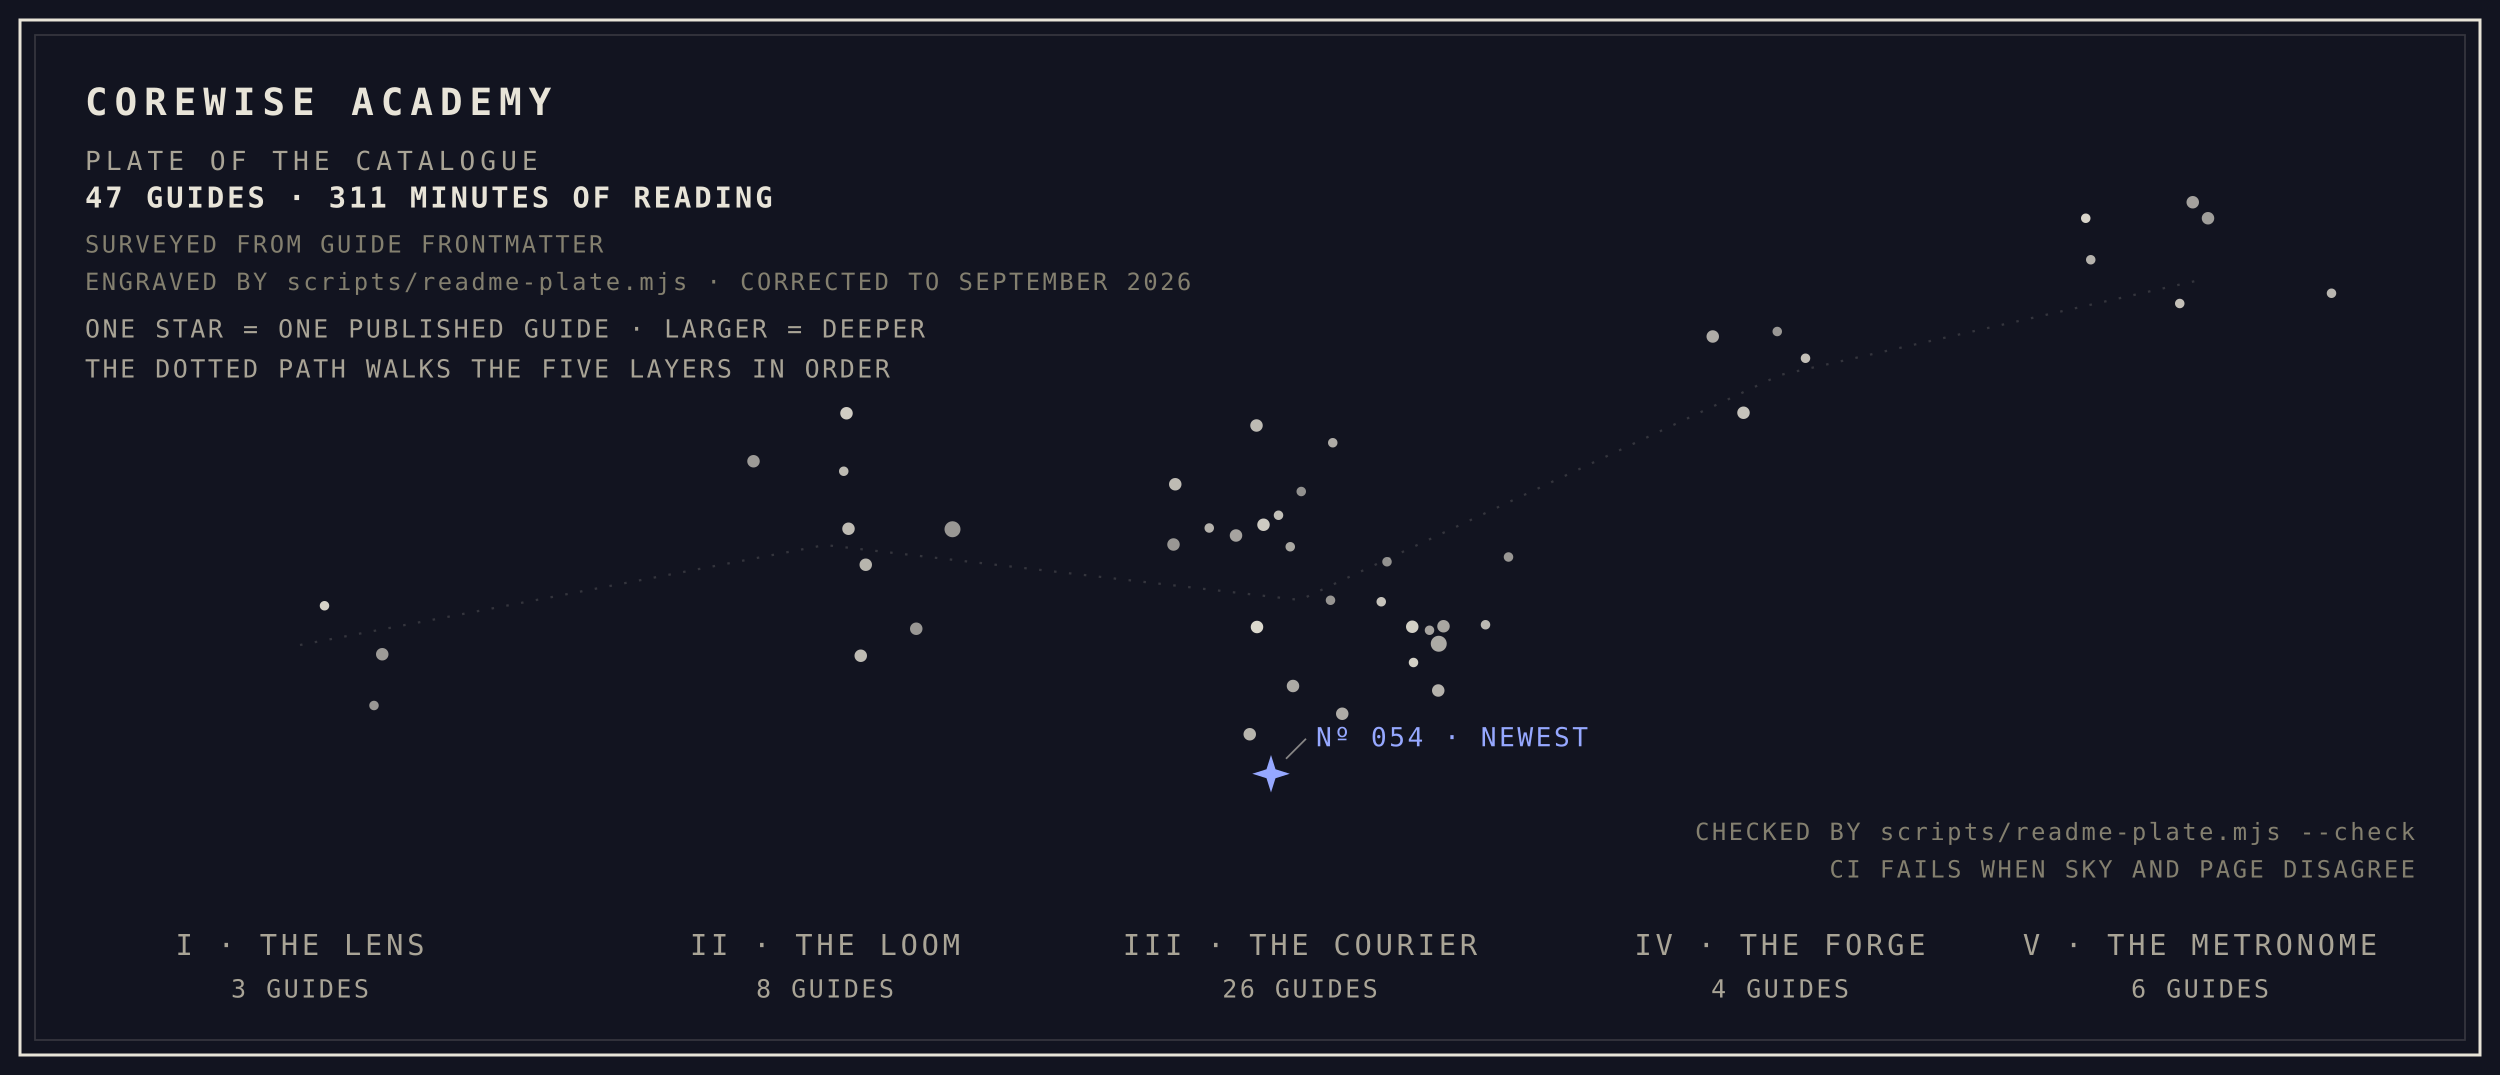
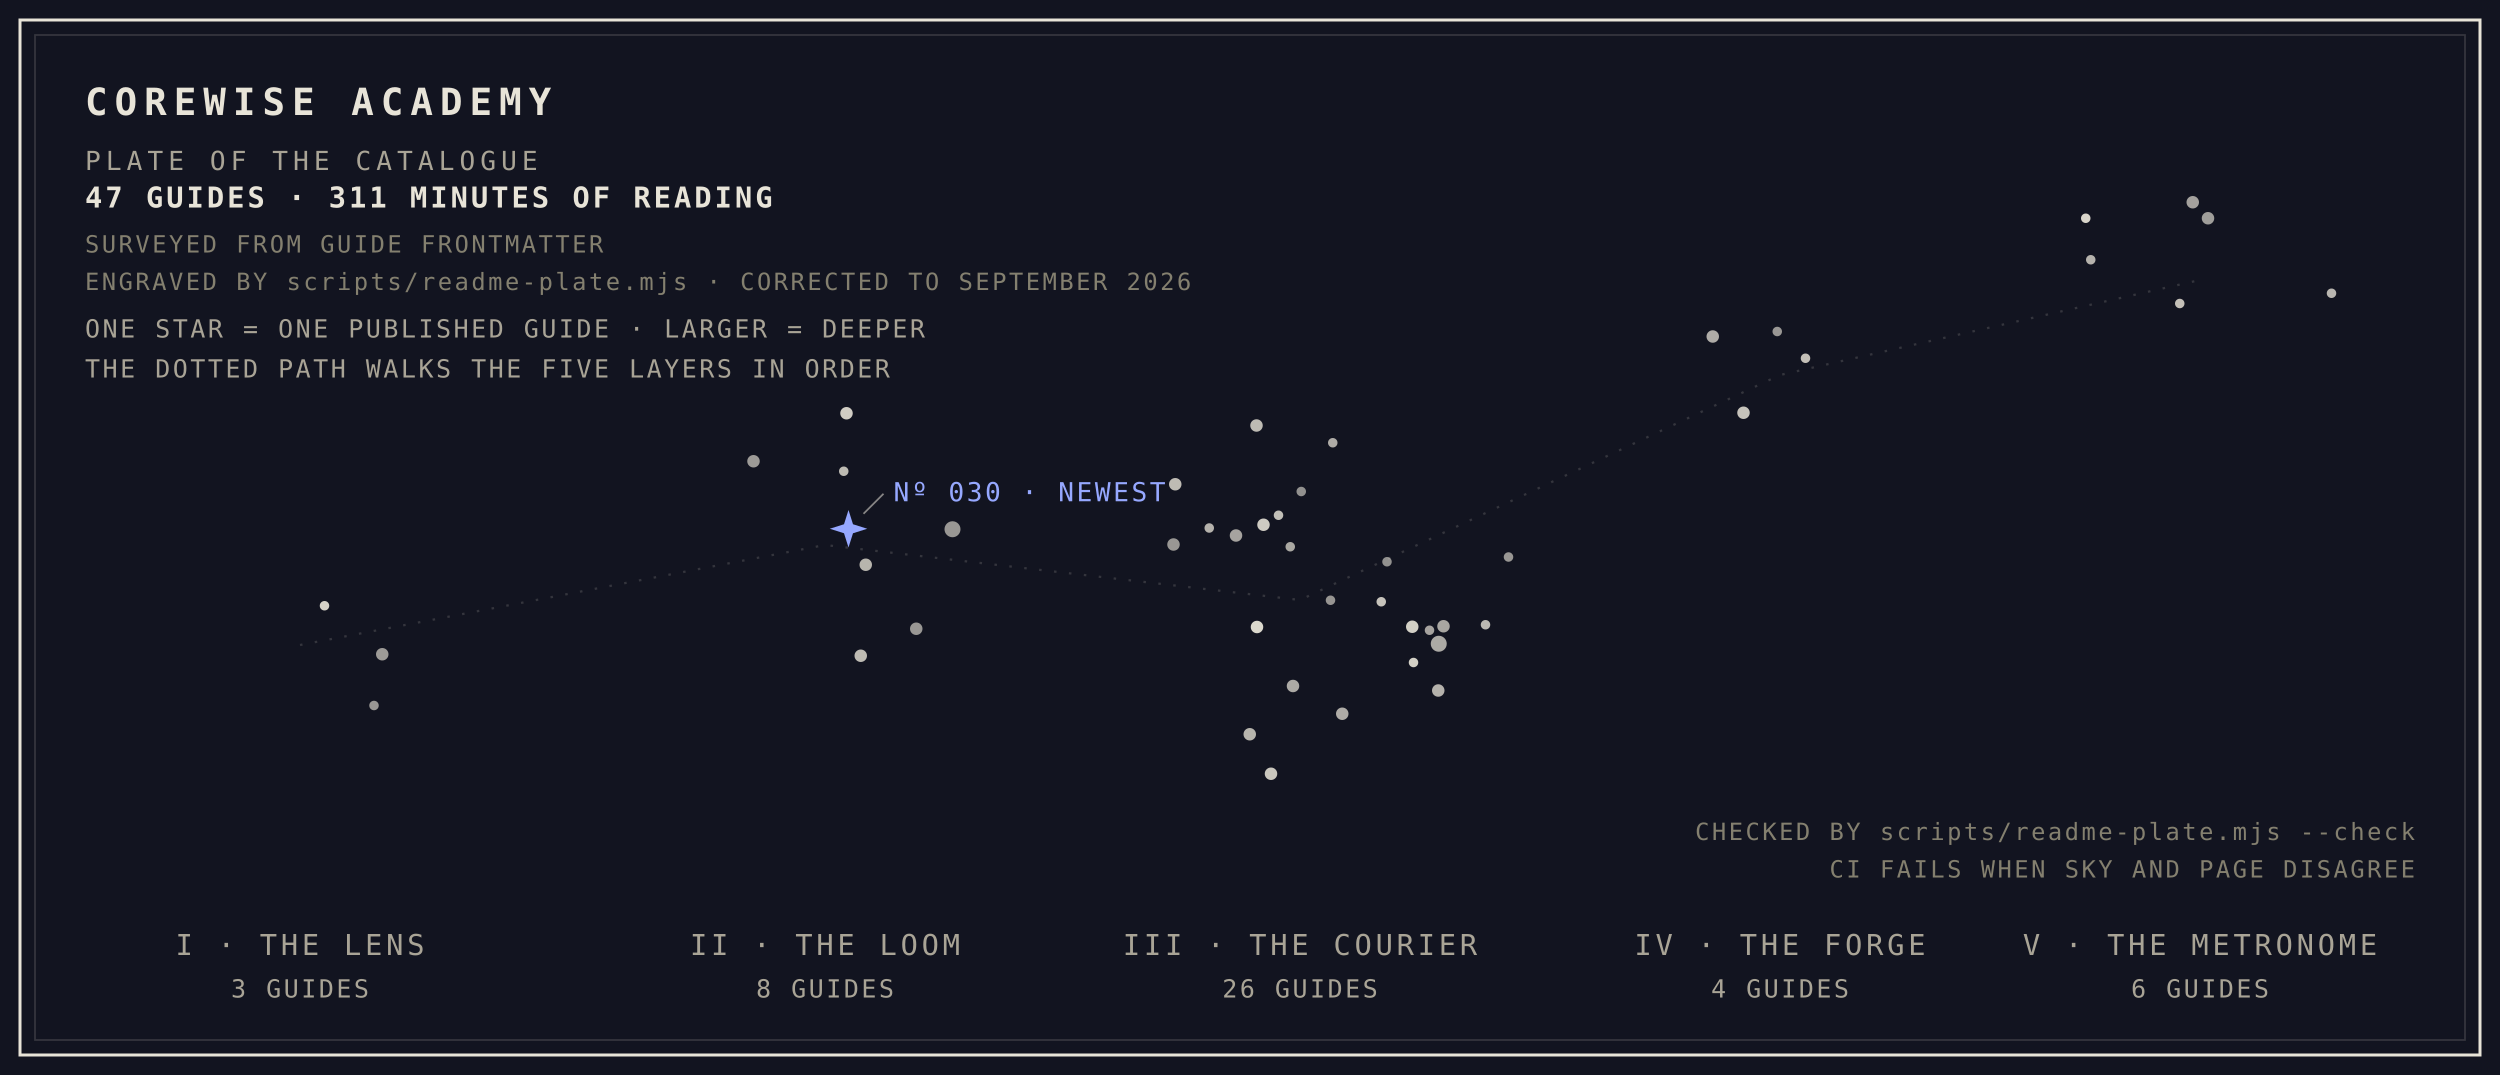
<svg xmlns="http://www.w3.org/2000/svg" viewBox="0 0 1000 430" role="img" aria-label="Chart of the CoreWise Academy catalogue: 47 published guides as stars in five constellations, one per curriculum layer.">
  <g font-family="ui-monospace, 'IBM Plex Mono', SFMono-Regular, Menlo, monospace">
    <rect x="0" y="0" width="1000" height="430" fill="#121420" />
    <rect x="8" y="8" width="984" height="414" fill="none" stroke="#e8e4d8" stroke-width="1.2" />
    <rect x="14" y="14" width="972" height="402" fill="none" stroke="#e8e4d8" stroke-opacity="0.16" stroke-width="0.7" />
    <path d="M 120 258 L 330 218 L 520 240 L 712 150 L 880 112" fill="none" stroke="#e8e4d8" stroke-opacity="0.16" stroke-width="0.9" stroke-dasharray="1 5" />
    <circle cx="129.8" cy="242.3" r="1.9" fill="#e8e4d8" fill-opacity="0.91" />
    <circle cx="149.6" cy="282.2" r="1.9" fill="#e8e4d8" fill-opacity="0.63" />
    <circle cx="152.9" cy="261.7" r="2.5" fill="#e8e4d8" fill-opacity="0.65" />
    <text x="120" y="382" text-anchor="middle" font-size="11.5" letter-spacing="1.5" fill="#a9a496">I · THE LENS</text>
    <text x="120" y="399" text-anchor="middle" font-size="10" letter-spacing="1" fill="#a9a496">3 GUIDES</text>
    <circle cx="337.5" cy="188.5" r="1.9" fill="#e8e4d8" fill-opacity="0.8" />
    <circle cx="381" cy="211.7" r="3.2" fill="#e8e4d8" fill-opacity="0.63" />
    <circle cx="301.4" cy="184.5" r="2.5" fill="#e8e4d8" fill-opacity="0.65" />
    <circle cx="338.6" cy="165.3" r="2.5" fill="#e8e4d8" fill-opacity="0.89" />
    <circle cx="344.3" cy="262.3" r="2.5" fill="#e8e4d8" fill-opacity="0.8" />
    <circle cx="366.5" cy="251.5" r="2.5" fill="#e8e4d8" fill-opacity="0.63" />
    <circle cx="346.3" cy="225.9" r="2.5" fill="#e8e4d8" fill-opacity="0.77" />
-     <circle cx="339.4" cy="211.5" r="2.5" fill="#e8e4d8" fill-opacity="0.8" />
+     <path d="M12 0 L14.88 9.12 L24 12 L14.88 14.88 L12 24 L9.12 14.88 L0 12 L9.12 9.12 Z" transform="translate(331.90 204.00) scale(0.625)" fill="#96a8ff" />
    <text x="330" y="382" text-anchor="middle" font-size="11.5" letter-spacing="1.5" fill="#a9a496">II · THE LOOM</text>
    <text x="330" y="399" text-anchor="middle" font-size="10" letter-spacing="1" fill="#a9a496">8 GUIDES</text>
    <circle cx="575.3" cy="276.2" r="2.5" fill="#e8e4d8" fill-opacity="0.76" />
    <circle cx="469.4" cy="217.8" r="2.5" fill="#e8e4d8" fill-opacity="0.63" />
    <circle cx="564.9" cy="250.7" r="2.5" fill="#e8e4d8" fill-opacity="0.9" />
    <circle cx="516.1" cy="218.7" r="1.9" fill="#e8e4d8" fill-opacity="0.71" />
    <circle cx="536.9" cy="285.5" r="2.5" fill="#e8e4d8" fill-opacity="0.73" />
    <circle cx="552.5" cy="240.7" r="1.9" fill="#e8e4d8" fill-opacity="0.84" />
    <circle cx="505.4" cy="209.9" r="2.5" fill="#e8e4d8" fill-opacity="0.88" />
    <circle cx="517.2" cy="274.4" r="2.5" fill="#e8e4d8" fill-opacity="0.72" />
    <circle cx="483.7" cy="211.2" r="1.9" fill="#e8e4d8" fill-opacity="0.76" />
    <circle cx="533.1" cy="177.1" r="1.9" fill="#e8e4d8" fill-opacity="0.73" />
    <circle cx="571.8" cy="252.1" r="1.9" fill="#e8e4d8" fill-opacity="0.69" />
    <circle cx="494.4" cy="214.2" r="2.5" fill="#e8e4d8" fill-opacity="0.69" />
    <circle cx="520.5" cy="196.6" r="1.9" fill="#e8e4d8" fill-opacity="0.6" />
    <circle cx="575.5" cy="257.5" r="3.2" fill="#e8e4d8" fill-opacity="0.72" />
    <circle cx="532.2" cy="240.1" r="1.9" fill="#e8e4d8" fill-opacity="0.62" />
    <circle cx="470.1" cy="193.7" r="2.5" fill="#e8e4d8" fill-opacity="0.8" />
    <circle cx="502.6" cy="170.2" r="2.5" fill="#e8e4d8" fill-opacity="0.8" />
    <circle cx="499.9" cy="293.7" r="2.5" fill="#e8e4d8" fill-opacity="0.77" />
-     <path d="M12 0 L14.88 9.12 L24 12 L14.88 14.88 L12 24 L9.12 14.88 L0 12 L9.12 9.12 Z" transform="translate(500.90 302.00) scale(0.625)" fill="#96a8ff" />
+     <circle cx="508.4" cy="309.5" r="2.5" fill="#e8e4d8" fill-opacity="0.86" />
    <circle cx="511.4" cy="206.1" r="1.9" fill="#e8e4d8" fill-opacity="0.82" />
    <circle cx="603.4" cy="222.8" r="1.9" fill="#e8e4d8" fill-opacity="0.63" />
    <circle cx="502.8" cy="250.8" r="2.5" fill="#e8e4d8" fill-opacity="0.94" />
    <circle cx="577.4" cy="250.5" r="2.5" fill="#e8e4d8" fill-opacity="0.7" />
    <circle cx="565.4" cy="265" r="1.9" fill="#e8e4d8" fill-opacity="0.9" />
    <circle cx="594.2" cy="249.9" r="1.9" fill="#e8e4d8" fill-opacity="0.79" />
    <circle cx="554.8" cy="224.7" r="1.9" fill="#e8e4d8" fill-opacity="0.6" />
    <text x="520" y="382" text-anchor="middle" font-size="11.5" letter-spacing="1.5" fill="#a9a496">III · THE COURIER</text>
    <text x="520" y="399" text-anchor="middle" font-size="10" letter-spacing="1" fill="#a9a496">26 GUIDES</text>
    <circle cx="710.9" cy="132.6" r="1.9" fill="#e8e4d8" fill-opacity="0.63" />
    <circle cx="722.2" cy="143.3" r="1.9" fill="#e8e4d8" fill-opacity="0.83" />
    <circle cx="697.4" cy="165.1" r="2.5" fill="#e8e4d8" fill-opacity="0.84" />
    <circle cx="685.1" cy="134.6" r="2.5" fill="#e8e4d8" fill-opacity="0.73" />
    <text x="712" y="382" text-anchor="middle" font-size="11.5" letter-spacing="1.5" fill="#a9a496">IV · THE FORGE</text>
    <text x="712" y="399" text-anchor="middle" font-size="10" letter-spacing="1" fill="#a9a496">4 GUIDES</text>
    <circle cx="871.9" cy="121.4" r="1.9" fill="#e8e4d8" fill-opacity="0.83" />
    <circle cx="883.2" cy="87.3" r="2.5" fill="#e8e4d8" fill-opacity="0.66" />
    <circle cx="836.3" cy="103.9" r="1.9" fill="#e8e4d8" fill-opacity="0.76" />
    <circle cx="877.1" cy="80.9" r="2.5" fill="#e8e4d8" fill-opacity="0.68" />
    <circle cx="932.6" cy="117.3" r="1.9" fill="#e8e4d8" fill-opacity="0.78" />
    <circle cx="834.3" cy="87.3" r="1.9" fill="#e8e4d8" fill-opacity="0.93" />
    <text x="880" y="382" text-anchor="middle" font-size="11.5" letter-spacing="1.5" fill="#a9a496">V · THE METRONOME</text>
    <text x="880" y="399" text-anchor="middle" font-size="10" letter-spacing="1" fill="#a9a496">6 GUIDES</text>
-     <path d="M 514.4 303.5 L 522.4 295.5" stroke="#e8e4d8" stroke-opacity="0.55" stroke-width="0.7" fill="none" />
-     <text x="526.4" y="298.5" font-size="10.5" letter-spacing="1" fill="#96a8ff">Nº 054 · NEWEST</text>
+     <path d="M 345.4 205.5 L 353.4 197.5" stroke="#e8e4d8" stroke-opacity="0.55" stroke-width="0.7" fill="none" />
+     <text x="357.4" y="200.5" font-size="10.5" letter-spacing="1" fill="#96a8ff">Nº 030 · NEWEST</text>
    <text x="34" y="46" font-size="15" letter-spacing="2.8" fill="#e8e4d8" font-weight="600">COREWISE ACADEMY</text>
    <text x="34" y="68" font-size="10.5" letter-spacing="2" fill="#a9a496" font-weight="400">PLATE OF THE CATALOGUE</text>
    <text x="34" y="83" font-size="11.5" letter-spacing="1.2" fill="#e8e4d8" font-weight="600">47 GUIDES · 311 MINUTES OF READING</text>
    <text x="34" y="101" font-size="9.5" letter-spacing="1" fill="#84806f" font-weight="400">SURVEYED FROM GUIDE FRONTMATTER</text>
    <text x="34" y="116" font-size="9.5" letter-spacing="1" fill="#84806f" font-weight="400">ENGRAVED BY scripts/readme-plate.mjs · CORRECTED TO SEPTEMBER 2026</text>
    <text x="34" y="135" font-size="10" letter-spacing="1" fill="#a9a496">ONE STAR = ONE PUBLISHED GUIDE · LARGER = DEEPER</text>
    <text x="34" y="151" font-size="10" letter-spacing="1" fill="#a9a496">THE DOTTED PATH WALKS THE FIVE LAYERS IN ORDER</text>
    <text x="966" y="336" text-anchor="end" font-size="9.5" letter-spacing="1" fill="#84806f">CHECKED BY scripts/readme-plate.mjs --check</text>
    <text x="966" y="351" text-anchor="end" font-size="9.5" letter-spacing="1" fill="#84806f">CI FAILS WHEN SKY AND PAGE DISAGREE</text>
  </g>
</svg>
